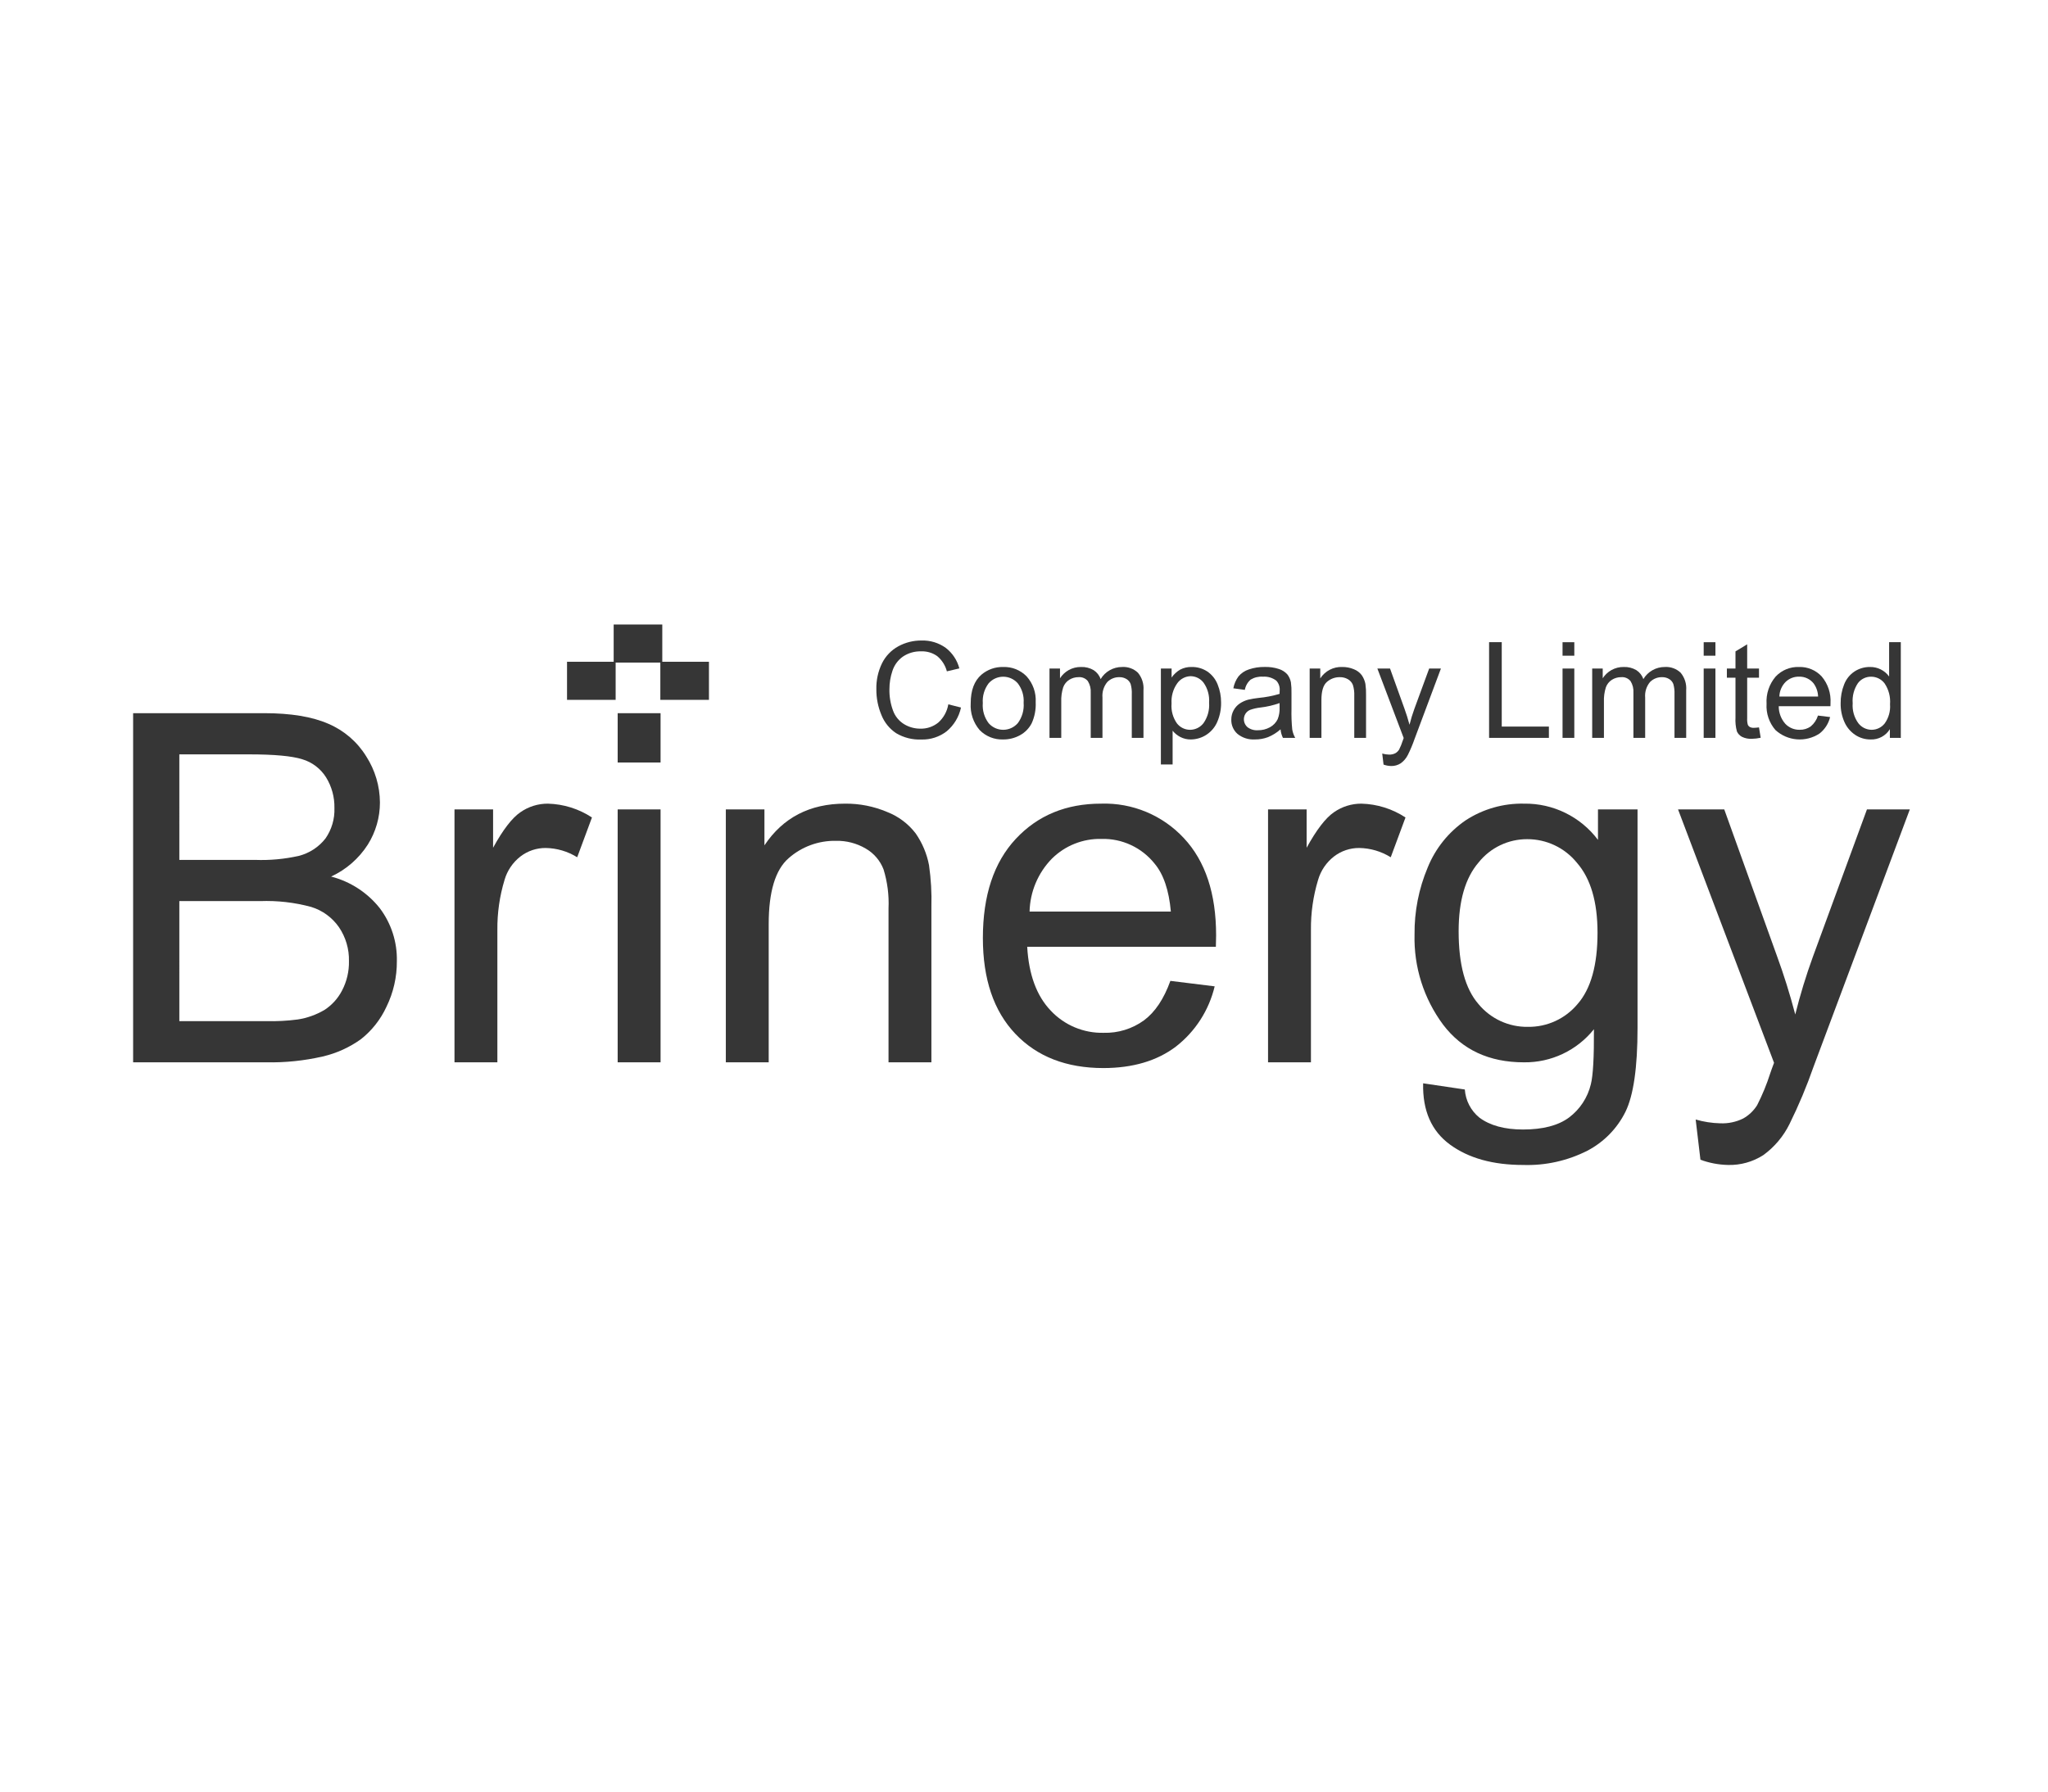
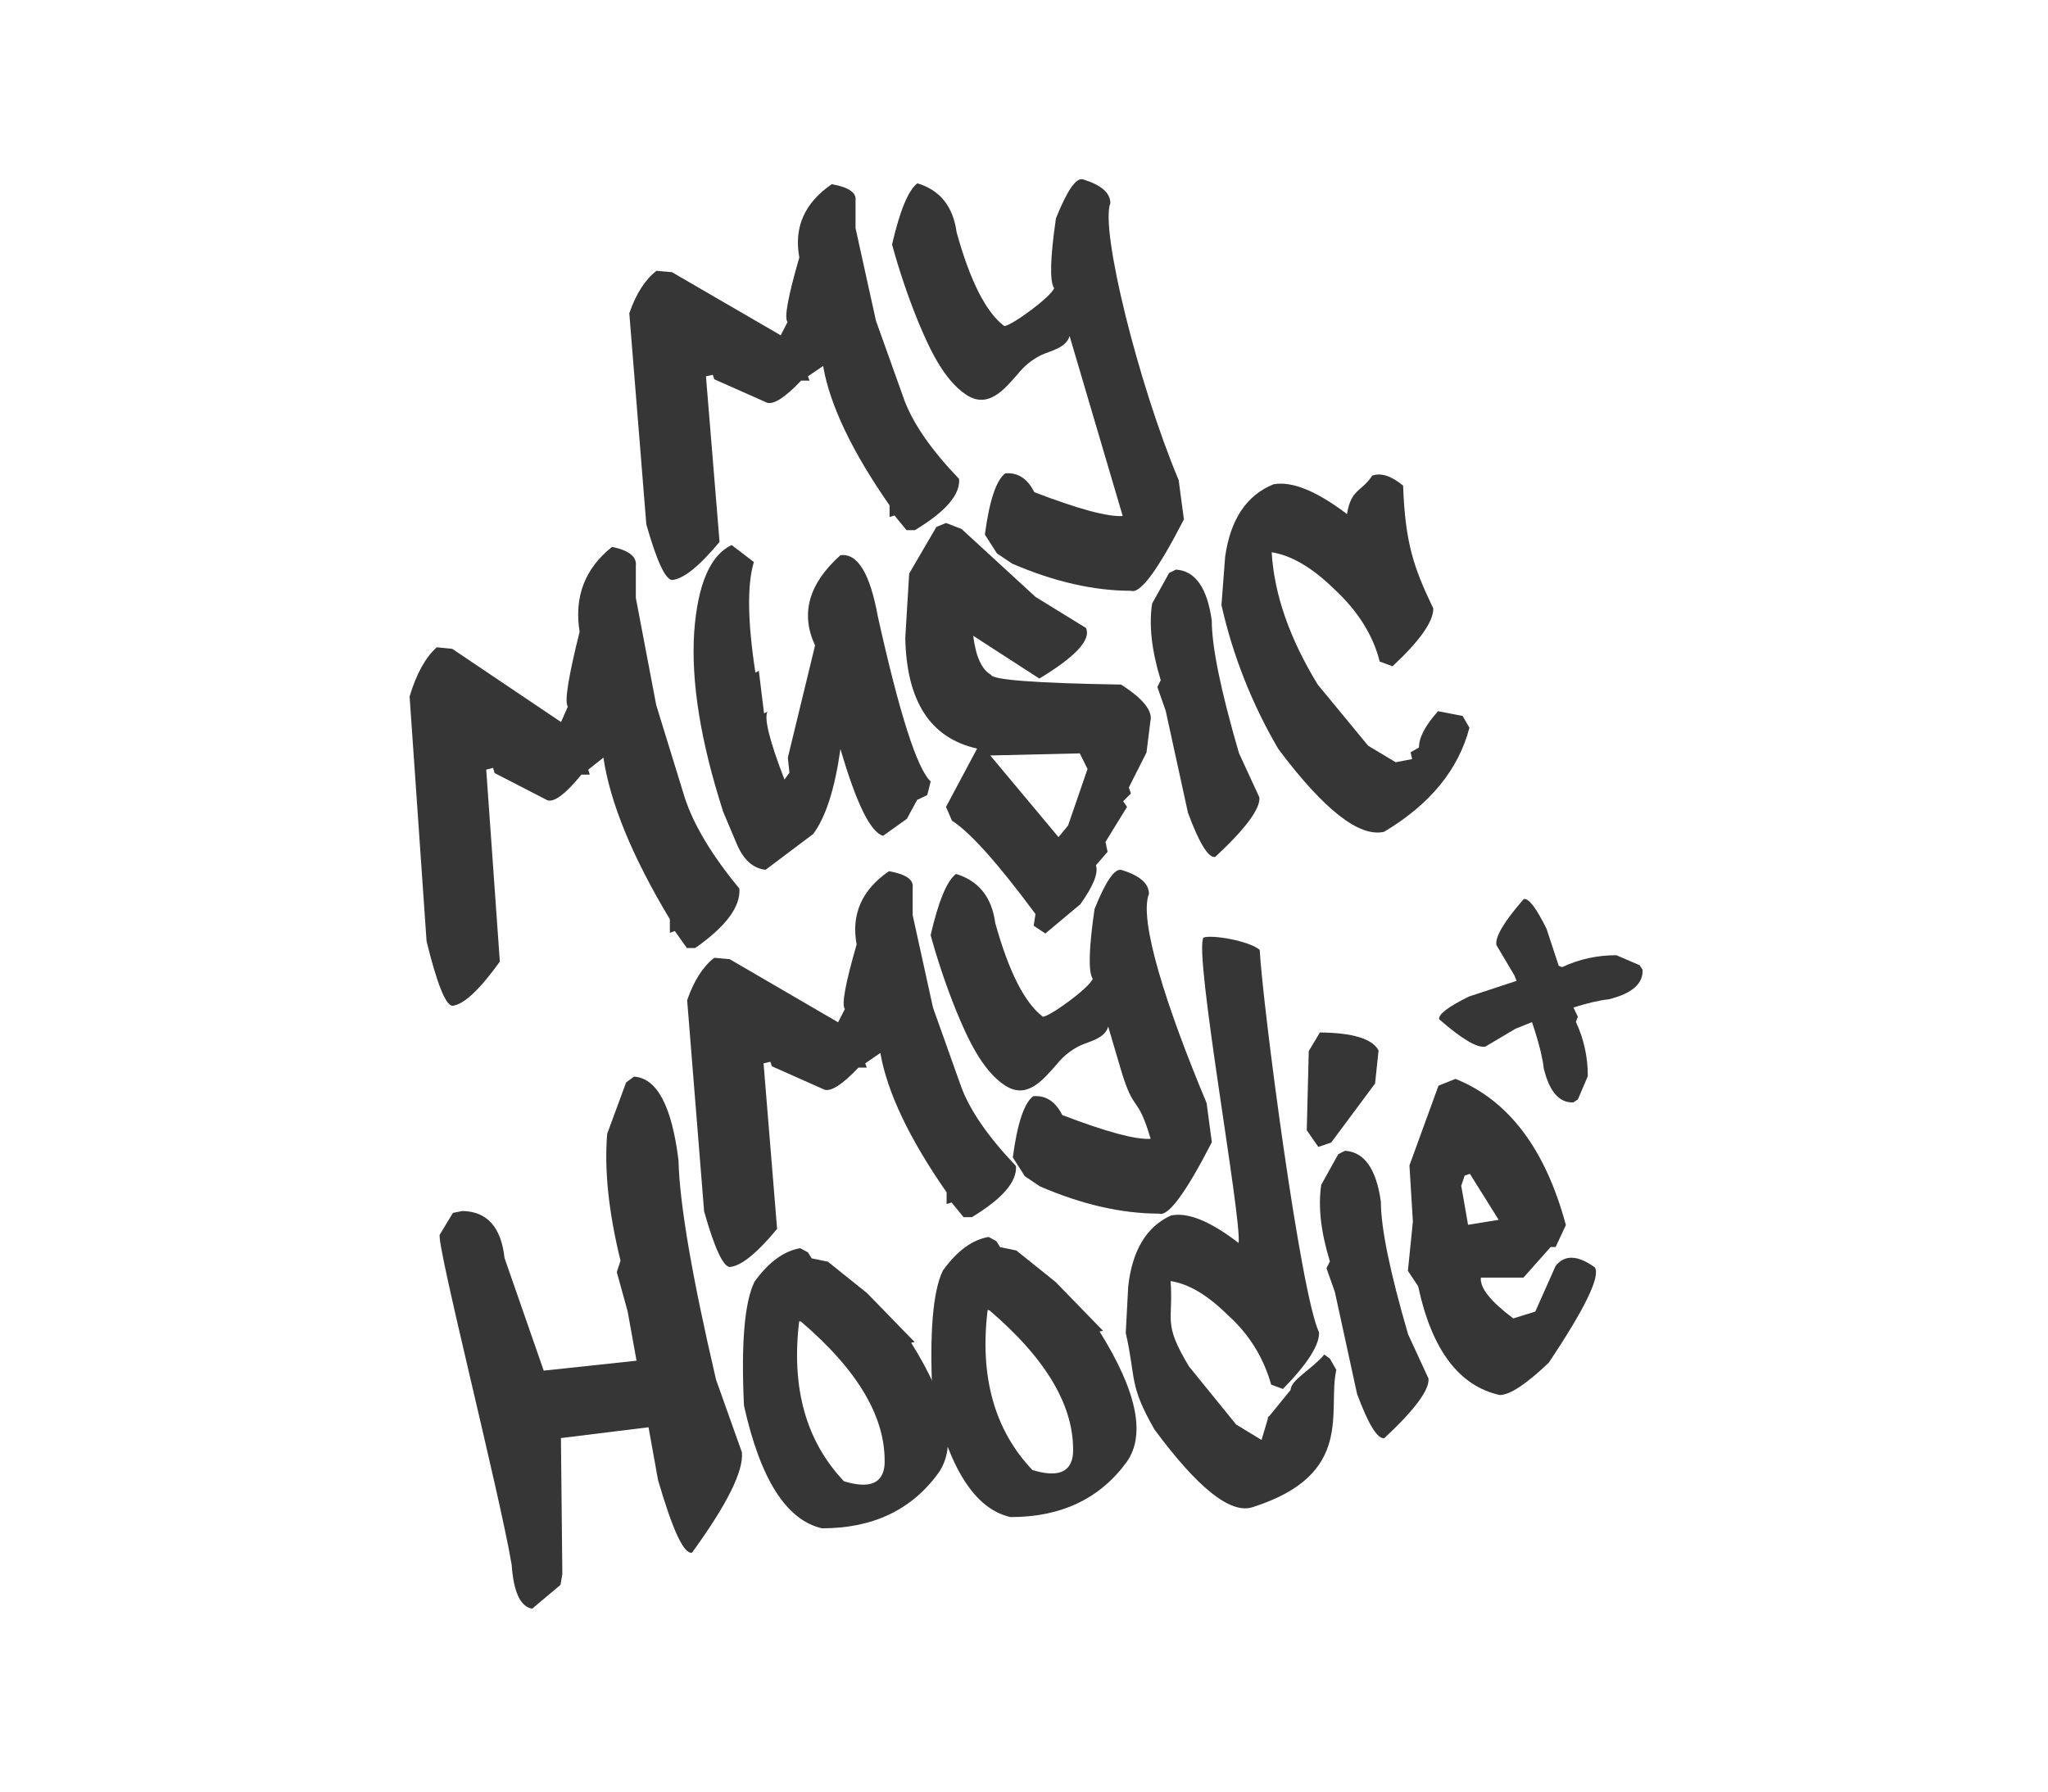
<svg xmlns="http://www.w3.org/2000/svg" width="400" height="350" viewBox="0 0 400 350">
-   <g id="logo_10" transform="translate(-728 -1184)">
-     <rect id="長方形_21" data-name="長方形 21" width="400" height="350" transform="translate(728 1184)" fill="none" />
-     <g id="グループ_169" data-name="グループ 169" transform="translate(696.702 943.298)">
-       <g id="グループ_165" data-name="グループ 165" transform="translate(142.046 362.702)">
-         <rect id="長方形_33" data-name="長方形 33" width="9.495" height="7.44" transform="translate(0 7.281)" fill="#363636" />
-         <rect id="長方形_34" data-name="長方形 34" width="9.495" height="7.44" transform="translate(9.11)" fill="#363636" />
-         <rect id="長方形_35" data-name="長方形 35" width="9.495" height="7.44" transform="translate(18.224 7.281)" fill="#363636" />
-       </g>
-       <g id="グループ_167" data-name="グループ 167" transform="translate(57.298 380.025)">
-         <g id="グループ_166" data-name="グループ 166">
-           <path id="パス_658" data-name="パス 658" d="M57.3,436.228v-68.21H82.887q7.815,0,12.542,2.072a16.09,16.09,0,0,1,7.4,6.37,16.832,16.832,0,0,1,2.675,9.006,15.452,15.452,0,0,1-2.372,8.234,16.938,16.938,0,0,1-7.165,6.237,17.83,17.83,0,0,1,9.515,6.188,16.558,16.558,0,0,1,3.327,10.329,19.922,19.922,0,0,1-2.024,8.909,17.27,17.27,0,0,1-5,6.351,20.872,20.872,0,0,1-7.468,3.376,45.305,45.305,0,0,1-11,1.137Zm9.026-39.548H81.075a33.185,33.185,0,0,0,8.606-.788,9.632,9.632,0,0,0,5.191-3.4,9.789,9.789,0,0,0,1.743-5.956,10.962,10.962,0,0,0-1.629-5.976,8.245,8.245,0,0,0-4.653-3.539q-3.025-.953-10.375-.955H66.324Zm0,31.5H83.307a39.491,39.491,0,0,0,6.142-.323A14.72,14.72,0,0,0,94.66,426a9.948,9.948,0,0,0,3.444-3.8,11.865,11.865,0,0,0,1.349-5.745,11.331,11.331,0,0,0-1.955-6.631,10.265,10.265,0,0,0-5.419-3.952,33.438,33.438,0,0,0-9.981-1.14H66.324Z" transform="translate(-57.298 -368.018)" fill="#363636" />
-           <path id="パス_659" data-name="パス 659" d="M76.561,423.976V374.564H84.1v7.491q2.884-5.259,5.328-6.931a9.28,9.28,0,0,1,5.373-1.681,16.4,16.4,0,0,1,8.609,2.7l-2.884,7.772a11.988,11.988,0,0,0-6.142-1.812,7.994,7.994,0,0,0-4.933,1.652,8.946,8.946,0,0,0-3.115,4.585,32.585,32.585,0,0,0-1.4,9.769v25.869Z" transform="translate(-13.793 -355.766)" fill="#363636" />
-           <path id="パス_660" data-name="パス 660" d="M86.342,377.653v-9.635H94.72v9.635Zm0,58.574V386.816H94.72v49.412Z" transform="translate(8.297 -368.018)" fill="#363636" />
-           <path id="パス_661" data-name="パス 661" d="M92.825,423.976V374.564h7.54v7.025q5.44-8.143,15.725-8.146a20.481,20.481,0,0,1,8.211,1.613,12.893,12.893,0,0,1,5.608,4.207,16.173,16.173,0,0,1,2.6,6.191,47.615,47.615,0,0,1,.466,8.14v30.382h-8.374V393.919a22.512,22.512,0,0,0-.978-7.651,8.007,8.007,0,0,0-3.467-4.047,10.972,10.972,0,0,0-5.839-1.515,13.571,13.571,0,0,0-9.235,3.4q-3.886,3.387-3.884,12.887v26.983Z" transform="translate(22.939 -355.766)" fill="#363636" />
-           <path id="パス_662" data-name="パス 662" d="M144.854,408.064l8.651,1.069a21.106,21.106,0,0,1-7.582,11.776q-5.538,4.179-14.145,4.187-10.841,0-17.192-6.677t-6.354-18.73q0-12.469,6.422-19.359t16.657-6.889a21.128,21.128,0,0,1,16.195,6.755q6.281,6.74,6.279,18.977c0,.5-.013,1.242-.046,2.232H116.89q.459,8.143,4.6,12.477a13.725,13.725,0,0,0,10.329,4.327,12.806,12.806,0,0,0,7.866-2.424Q142.945,413.368,144.854,408.064Zm-27.5-13.542h27.593q-.557-6.232-3.164-9.349a12.839,12.839,0,0,0-10.375-4.842,13.312,13.312,0,0,0-9.7,3.861A15.3,15.3,0,0,0,117.353,394.522Z" transform="translate(57.736 -355.766)" fill="#363636" />
-           <path id="パス_663" data-name="パス 663" d="M125.325,423.976V374.564h7.537v7.491q2.889-5.259,5.328-6.931a9.28,9.28,0,0,1,5.373-1.681,16.4,16.4,0,0,1,8.609,2.7l-2.884,7.772a11.989,11.989,0,0,0-6.142-1.812,8,8,0,0,0-4.933,1.652,8.946,8.946,0,0,0-3.115,4.585,32.585,32.585,0,0,0-1.395,9.769v25.869Z" transform="translate(96.34 -355.766)" fill="#363636" />
-           <path id="パス_664" data-name="パス 664" d="M135.782,428.075l8.143,1.209a7.748,7.748,0,0,0,2.838,5.487q3.118,2.326,8.514,2.33,5.816,0,8.98-2.33a11.443,11.443,0,0,0,4.282-6.511q.65-2.561.6-10.75a17.211,17.211,0,0,1-13.679,6.465q-10.186,0-15.774-7.351a28.316,28.316,0,0,1-5.582-17.635,32.827,32.827,0,0,1,2.561-13.053,20.466,20.466,0,0,1,7.42-9.235,20.05,20.05,0,0,1,11.424-3.259,17.721,17.721,0,0,1,14.422,7.077v-5.956h7.726v42.712q0,11.54-2.353,16.354a17.185,17.185,0,0,1-7.442,7.612,25.846,25.846,0,0,1-12.539,2.786q-8.842,0-14.285-3.975T135.782,428.075Zm6.934-29.688q0,9.727,3.861,14.191a12.261,12.261,0,0,0,9.678,4.467,12.386,12.386,0,0,0,9.678-4.441q3.91-4.448,3.91-13.936,0-9.072-4.028-13.679a12.439,12.439,0,0,0-9.7-4.608,12.077,12.077,0,0,0-9.492,4.539Q142.713,389.455,142.716,398.387Z" transform="translate(116.174 -355.766)" fill="#363636" />
-           <path id="パス_665" data-name="パス 665" d="M154.276,442.228l-.932-7.859a18.711,18.711,0,0,0,4.793.743,9.218,9.218,0,0,0,4.467-.929,7.591,7.591,0,0,0,2.744-2.61,41.041,41.041,0,0,0,2.561-6.23c.153-.469.4-1.15.743-2.05L149.9,373.787h9.026L169.213,402.4q2,5.445,3.581,11.45a113,113,0,0,1,3.441-11.265l10.564-28.8h8.374l-18.8,50.252a98.141,98.141,0,0,1-4.7,11.212,16.53,16.53,0,0,1-5.116,6.074,12.124,12.124,0,0,1-6.888,1.926A16.62,16.62,0,0,1,154.276,442.228Z" transform="translate(151.842 -354.989)" fill="#363636" />
-         </g>
-       </g>
-       <g id="グループ_168" data-name="グループ 168" transform="translate(202.464 365.834)">
-         <path id="パス_666" data-name="パス 666" d="M115.9,376.127l2.476.626a8.32,8.32,0,0,1-2.8,4.647,7.7,7.7,0,0,1-4.946,1.6,8.865,8.865,0,0,1-4.914-1.232,7.652,7.652,0,0,1-2.884-3.565,12.733,12.733,0,0,1-.987-5.012,11.013,11.013,0,0,1,1.114-5.1,7.644,7.644,0,0,1,3.177-3.3,9.27,9.27,0,0,1,4.533-1.131,7.683,7.683,0,0,1,4.722,1.43,7.444,7.444,0,0,1,2.665,4.018l-2.437.573a5.793,5.793,0,0,0-1.887-2.972,5.023,5.023,0,0,0-3.112-.932,6.054,6.054,0,0,0-3.6,1.033,5.478,5.478,0,0,0-2.033,2.773,11.112,11.112,0,0,0-.59,3.594,11.4,11.4,0,0,0,.7,4.161,5.168,5.168,0,0,0,2.16,2.662,6.065,6.065,0,0,0,3.177.88,5.32,5.32,0,0,0,3.519-1.2A6.12,6.12,0,0,0,115.9,376.127Z" transform="translate(-101.848 -363.663)" fill="#363636" />
-         <path id="パス_667" data-name="パス 667" d="M107.5,372.33q0-3.768,2.092-5.575a6.3,6.3,0,0,1,4.262-1.505,6.086,6.086,0,0,1,4.565,1.831,6.969,6.969,0,0,1,1.773,5.054,8.951,8.951,0,0,1-.785,4.115,5.555,5.555,0,0,1-2.281,2.33,6.678,6.678,0,0,1-3.271.828,6.1,6.1,0,0,1-4.6-1.825A7.3,7.3,0,0,1,107.5,372.33Zm2.359,0A5.746,5.746,0,0,0,111,376.224a3.773,3.773,0,0,0,5.7-.007,5.889,5.889,0,0,0,1.137-3.969,5.592,5.592,0,0,0-1.144-3.806,3.781,3.781,0,0,0-5.693,0A5.725,5.725,0,0,0,109.863,372.33Z" transform="translate(-89.074 -360.081)" fill="#363636" />
-         <path id="パス_668" data-name="パス 668" d="M112.225,379.1V365.555h2.053v1.9a4.84,4.84,0,0,1,1.694-1.6,4.776,4.776,0,0,1,2.411-.606,4.486,4.486,0,0,1,2.47.622,3.35,3.35,0,0,1,1.359,1.75,4.856,4.856,0,0,1,4.184-2.372,4.117,4.117,0,0,1,3.1,1.118,4.752,4.752,0,0,1,1.085,3.434v9.3H128.3v-8.534a6.259,6.259,0,0,0-.225-1.984,1.908,1.908,0,0,0-.808-.974,2.522,2.522,0,0,0-1.378-.371,3.212,3.212,0,0,0-2.372.951,4.194,4.194,0,0,0-.945,3.043V379.1h-2.294v-8.8a3.851,3.851,0,0,0-.564-2.294,2.116,2.116,0,0,0-1.835-.769,3.349,3.349,0,0,0-1.792.511,2.9,2.9,0,0,0-1.193,1.492,8.373,8.373,0,0,0-.371,2.832V379.1Z" transform="translate(-78.412 -360.081)" fill="#363636" />
-         <path id="パス_669" data-name="パス 669" d="M118.9,384.292V365.555h2.092v1.76a5.159,5.159,0,0,1,1.672-1.551,4.6,4.6,0,0,1,2.255-.515,5.376,5.376,0,0,1,3.063.89,5.493,5.493,0,0,1,2,2.522,9.214,9.214,0,0,1,.675,3.565,9.048,9.048,0,0,1-.746,3.744,5.668,5.668,0,0,1-5.158,3.438,4.341,4.341,0,0,1-2.063-.485,4.712,4.712,0,0,1-1.5-1.225v6.6Zm2.079-11.887a5.891,5.891,0,0,0,1.059,3.865,3.248,3.248,0,0,0,2.564,1.251,3.318,3.318,0,0,0,2.62-1.3,6.137,6.137,0,0,0,1.092-4.011,5.983,5.983,0,0,0-1.066-3.878,3.21,3.21,0,0,0-2.545-1.287,3.3,3.3,0,0,0-2.594,1.372A6.128,6.128,0,0,0,120.982,372.4Z" transform="translate(-63.33 -360.081)" fill="#363636" />
-         <path id="パス_670" data-name="パス 670" d="M132.739,377.429a8.6,8.6,0,0,1-2.454,1.531,7.14,7.14,0,0,1-2.535.446,4.921,4.921,0,0,1-3.428-1.091,3.59,3.59,0,0,1-1.2-2.786,3.7,3.7,0,0,1,.453-1.818,3.766,3.766,0,0,1,1.183-1.32,5.683,5.683,0,0,1,1.655-.753,17.309,17.309,0,0,1,2.04-.345,21.021,21.021,0,0,0,4.1-.792c.007-.313.013-.512.013-.6a2.536,2.536,0,0,0-.652-1.978,3.849,3.849,0,0,0-2.617-.779,4.086,4.086,0,0,0-2.392.567,3.473,3.473,0,0,0-1.14,2.01l-2.245-.306a5.619,5.619,0,0,1,1.007-2.33,4.406,4.406,0,0,1,2.03-1.362,9.029,9.029,0,0,1,3.073-.479,8.178,8.178,0,0,1,2.819.407,3.764,3.764,0,0,1,1.6,1.026,3.633,3.633,0,0,1,.714,1.564,13.134,13.134,0,0,1,.114,2.115v3.063a32.527,32.527,0,0,0,.147,4.05,5.066,5.066,0,0,0,.58,1.626h-2.4A4.878,4.878,0,0,1,132.739,377.429Zm-.189-5.129a16.918,16.918,0,0,1-3.751.87,8.968,8.968,0,0,0-2,.456,2.006,2.006,0,0,0-.906.749,2.039,2.039,0,0,0,.375,2.62,3.006,3.006,0,0,0,2.037.613,4.758,4.758,0,0,0,2.359-.58,3.584,3.584,0,0,0,1.518-1.587,5.537,5.537,0,0,0,.371-2.3Z" transform="translate(-53.799 -360.081)" fill="#363636" />
-         <path id="パス_671" data-name="パス 671" d="M127.82,379.1V365.555h2.069v1.926a4.871,4.871,0,0,1,4.311-2.232,5.676,5.676,0,0,1,2.252.44,3.529,3.529,0,0,1,1.535,1.154,4.491,4.491,0,0,1,.717,1.7,13.168,13.168,0,0,1,.127,2.229V379.1h-2.3v-8.237a6.206,6.206,0,0,0-.267-2.1,2.229,2.229,0,0,0-.951-1.111,3.047,3.047,0,0,0-1.6-.414,3.716,3.716,0,0,0-2.532.935q-1.066.929-1.066,3.529v7.4Z" transform="translate(-43.191 -360.081)" fill="#363636" />
-         <path id="パス_672" data-name="パス 672" d="M133.079,384.105l-.257-2.157a5.1,5.1,0,0,0,1.316.205,2.523,2.523,0,0,0,1.222-.254,2.076,2.076,0,0,0,.753-.714,11.4,11.4,0,0,0,.7-1.711c.042-.127.111-.316.2-.56l-5.139-13.572h2.473l2.819,7.843q.547,1.5.984,3.138a30.456,30.456,0,0,1,.942-3.086l2.9-7.9h2.294l-5.152,13.774a26.46,26.46,0,0,1-1.29,3.076,4.506,4.506,0,0,1-1.4,1.662,3.3,3.3,0,0,1-1.887.534A4.638,4.638,0,0,1,133.079,384.105Z" transform="translate(-34.021 -359.869)" fill="#363636" />
-         <path id="パス_673" data-name="パス 673" d="M138.574,382.459v-18.7h2.473v16.491h9.208v2.206Z" transform="translate(-18.903 -363.439)" fill="#363636" />
-         <path id="パス_674" data-name="パス 674" d="M142.977,366.4v-2.636h2.3V366.4Zm0,16.061V368.914h2.3v13.546Z" transform="translate(-8.959 -363.439)" fill="#363636" />
-         <path id="パス_675" data-name="パス 675" d="M144.754,379.1V365.555h2.056v1.9a4.841,4.841,0,0,1,1.694-1.6,4.776,4.776,0,0,1,2.411-.606,4.486,4.486,0,0,1,2.47.622,3.35,3.35,0,0,1,1.359,1.75,4.852,4.852,0,0,1,4.184-2.372,4.117,4.117,0,0,1,3.1,1.118,4.766,4.766,0,0,1,1.085,3.434v9.3h-2.284v-8.534a6.26,6.26,0,0,0-.225-1.984,1.908,1.908,0,0,0-.808-.974,2.522,2.522,0,0,0-1.378-.371,3.212,3.212,0,0,0-2.372.951,4.194,4.194,0,0,0-.945,3.043V379.1h-2.294v-8.8a3.851,3.851,0,0,0-.564-2.294,2.12,2.12,0,0,0-1.835-.769,3.368,3.368,0,0,0-1.8.511,2.894,2.894,0,0,0-1.189,1.492,8.373,8.373,0,0,0-.371,2.832V379.1Z" transform="translate(-4.945 -360.081)" fill="#363636" />
-         <path id="パス_676" data-name="パス 676" d="M151.437,366.4v-2.636h2.294V366.4Zm0,16.061V368.914h2.294v13.546Z" transform="translate(10.148 -363.439)" fill="#363636" />
-         <path id="パス_677" data-name="パス 677" d="M159.1,380.115l.332,2.027a8.44,8.44,0,0,1-1.733.205,3.922,3.922,0,0,1-1.939-.394,2.231,2.231,0,0,1-.971-1.043,8.267,8.267,0,0,1-.28-2.711v-7.791h-1.681v-1.786h1.681v-3.356l2.284-1.375v4.731H159.1v1.786h-2.307v7.918a3.994,3.994,0,0,0,.12,1.264.949.949,0,0,0,.4.45,1.544,1.544,0,0,0,.782.163A7.528,7.528,0,0,0,159.1,380.115Z" transform="translate(13.287 -363.148)" fill="#363636" />
-         <path id="パス_678" data-name="パス 678" d="M165.245,374.738l2.372.293a5.781,5.781,0,0,1-2.079,3.226,7.035,7.035,0,0,1-8.589-.681,7.134,7.134,0,0,1-1.743-5.132,7.479,7.479,0,0,1,1.763-5.308,5.952,5.952,0,0,1,4.565-1.887,5.79,5.79,0,0,1,4.438,1.848,7.363,7.363,0,0,1,1.724,5.2c0,.137-.007.342-.013.616h-10.1a5.175,5.175,0,0,0,1.264,3.415,3.745,3.745,0,0,0,2.832,1.189,3.557,3.557,0,0,0,2.157-.661A4.427,4.427,0,0,0,165.245,374.738Zm-7.537-3.711h7.563a4.6,4.6,0,0,0-.87-2.564,3.517,3.517,0,0,0-2.841-1.326,3.662,3.662,0,0,0-2.662,1.059A4.188,4.188,0,0,0,157.709,371.026Z" transform="translate(18.66 -360.081)" fill="#363636" />
-         <path id="パス_679" data-name="パス 679" d="M169.264,382.459v-1.707a4.22,4.22,0,0,1-3.79,2.014,5.307,5.307,0,0,1-2.978-.893,5.873,5.873,0,0,1-2.1-2.493,8.644,8.644,0,0,1-.746-3.679,9.6,9.6,0,0,1,.678-3.682,5.314,5.314,0,0,1,2.027-2.532,5.42,5.42,0,0,1,3.024-.88,4.516,4.516,0,0,1,3.738,1.861v-6.706h2.281v18.7ZM162,375.7a5.868,5.868,0,0,0,1.1,3.887,3.3,3.3,0,0,0,2.587,1.29,3.251,3.251,0,0,0,2.561-1.232,5.681,5.681,0,0,0,1.049-3.757,6.384,6.384,0,0,0-1.069-4.083,3.3,3.3,0,0,0-2.643-1.3,3.175,3.175,0,0,0-2.555,1.251A6.154,6.154,0,0,0,162,375.7Z" transform="translate(28.686 -363.439)" fill="#363636" />
+   <g id="logo_9" transform="translate(-698 -1184)">
+     <rect id="長方形_21" data-name="長方形 21" width="400" height="350" transform="translate(698 1184)" fill="none" />
+     <g id="グループ_163" data-name="グループ 163" transform="translate(764.07 1209.227)">
+       <path id="パス_640" data-name="パス 640" d="M111.117,55.944q.168,4.1-6.63,5.765-5.5.572-18.187,5.74l-5.9,3.5q-2.368.462-9-5.327-.373-1.412,5.8-4.459l13.977-4.6,3.213-1.519,1,.378A24.515,24.515,0,0,1,106.006,53.1l4.529,1.943Z" transform="translate(143.635 108.288)" fill="#363636" />
+       <path id="パス_641" data-name="パス 641" d="M89.605,89.687q-4.1.163-5.761-6.626-.572-5.5-5.74-18.194l-3.5-5.9q-.473-2.357,5.324-9,1.407-.373,4.459,5.8l4.6,13.977L90.5,72.959l-.378,1a24.476,24.476,0,0,1,2.321,10.616l-1.936,4.536Z" transform="translate(151.601 100.448)" fill="#363636" />
+       <g id="グループ_154" data-name="グループ 154" transform="translate(13.93 9.773)">
+         <path id="パス_642" data-name="パス 642" d="M43.715,69.438l1.509.819.728,1.169,3.168.651,7.676,6.16,9.269,9.538-.683.129q10.926,17.5,5.306,25.482-7.87,10.8-22.724,10.774-10.438-2.389-15.233-23.973Q31.859,82,34.782,75.994,38.919,70.25,43.715,69.438Zm-.2,14.26q-2.373,19.552,8.74,31.268,7.461,2.289,7.935-3.206.53-13.6-16.336-27.992Z" transform="translate(32.577 139.405)" fill="#363636" />
+         <path id="パス_643" data-name="パス 643" d="M54.232,68.811l1.505.819.728,1.166,3.171.655,7.673,6.157,9.269,9.538-.683.129q10.926,17.5,5.306,25.485-7.87,10.795-22.724,10.774Q48.04,121.145,43.245,99.561q-.872-18.2,2.051-24.194Q49.433,69.618,54.232,68.811Zm-.2,14.26q-2.373,19.552,8.74,31.268,7.461,2.284,7.939-3.206.52-13.6-16.339-28Z" transform="translate(58.865 137.838)" fill="#363636" />
+         <path id="パス_644" data-name="パス 644" d="M78.931,59.988q15.578,6.285,21.558,28.559l-2,4.288h-.97l-5.313,5.978H83.887q-.31,3.014,6.332,7.967l4.295-1.327,3.98-8.94q2.657-3.318,7.666.308,1.633,2.657-8.992,18.593-6.637,6.332-9.6,6.336-11.95-2.657-15.933-21.25l-2-3.017.973-9.6-.669-10.984,5.67-15.58Zm1.124,20.893,1.33,7.613,5.975-.97-5.618-8.992-1.022.357Z" transform="translate(125.345 115.778)" fill="#363636" />
+         <path id="パス_645" data-name="パス 645" d="M31.5,26.972l3.014.263,21.25,12.338,1.33-2.6q-1.024-1.15,2.3-12.6-1.633-8.857,6.335-14.32,4.956.882,4.648,3.171v5.418L74.36,36.71l5.621,15.727q2.651,6.878,10.623,15.2.362,4.584-8.632,10H80.338l-2.352-2.867-.966.308V72.794Q66.031,57.022,64.041,45.565L61.08,47.588l.308.84H59.75q-4.647,4.888-6.64,4.319L42.791,48.166l-.3-.882-1.33.3,2.657,32.349q-5.975,7.177-9.3,7.445-2-.263-5.005-10.882L26.189,35.253Q28.184,29.53,31.5,26.972Z" transform="translate(16.721 -9.068)" fill="#363636" />
+         <path id="パス_646" data-name="パス 646" d="M19.243,49.911l3.014.3,21.25,14.306,1.327-3.014q-1.024-1.328,2.3-14.61Q45.5,36.628,53.469,30.3q4.951,1.019,4.648,3.679v6.283L62.1,61.2l5.618,18.236q2.657,7.975,10.627,17.624.357,5.313-8.632,11.6H68.079l-2.352-3.325-.966.361v-2.657Q53.772,84.751,51.782,71.47l-2.961,2.349.3.97H47.491q-4.647,5.67-6.64,5.009L30.532,74.483l-.308-1.022-1.327.357,2.657,37.5q-5.975,8.327-9.3,8.635-2-.31-5.009-12.618L13.93,59.516Q15.925,52.874,19.243,49.911Z" transform="translate(-13.93 41.54)" fill="#363636" />
+         <path id="パス_647" data-name="パス 647" d="M45.8,10.582q6.642,2,7.666,9.6,3.98,14.3,9.3,18.289c1.327,0,9.083-5.632,9.734-7.4q-1.334-2,.357-13.637,3.318-8.28,5.31-7.613,5.319,1.633,5.317,4.648c-2.013,5.072,5.38,35.069,13.347,54.111l1.022,7.659Q90.187,91.156,87.534,90.188q-10.931,0-23.245-5.313l-2.958-1.992L58.979,79.2q1.328-9.96,3.983-11.953,3.681-.31,5.674,3.679Q81.552,75.881,85.9,75.578q-3.964-13.425-7.925-26.854-1.229-4.164-2.457-8.331c-.588,2.331-3.745,2.919-5.551,3.752A13.474,13.474,0,0,0,65.4,47.852c-2.632,2.979-5.74,6.836-10.007,4.074-4.564-2.954-7.463-9.573-9.458-14.358a133.413,133.413,0,0,1-5.086-15.034Q43.151,12.575,45.8,10.582Z" transform="translate(53.38 -9.773)" fill="#363636" />
+         <path id="パス_648" data-name="パス 648" d="M34.716,65.314l3,.266L58.9,77.918l1.323-2.6q-1.019-1.145,2.293-12.6-1.633-8.857,6.314-14.32,4.941.882,4.634,3.171V56.99l3.973,18.061,5.6,15.73q2.651,6.878,10.6,15.2.357,4.584-8.607,10H83.4l-2.342-2.867-.966.312v-2.293Q69.138,95.364,67.153,83.907L64.2,85.934l.3.837H62.876q-4.636,4.888-6.619,4.319L45.966,86.508l-.3-.882-1.327.308,2.646,32.342q-5.954,7.188-9.265,7.449-1.99-.257-4.991-10.879L29.417,73.6Q31.407,67.871,34.716,65.314Z" transform="translate(24.792 86.797)" fill="#363636" />
+         <path id="パス_649" data-name="パス 649" d="M47.958,49.128q6.642,2,7.666,9.6,3.985,14.3,9.3,18.289c1.327,0,9.087-5.632,9.734-7.4q-1.334-2,.357-13.641,3.324-8.275,5.31-7.61Q85.64,50,85.638,53.016C83.629,58.088,88.932,74.841,96.9,93.882l1.022,7.659q-7.666,14.916-10.319,13.945-10.931,0-23.245-5.313L61.4,108.184l-2.352-3.679q1.328-9.965,3.987-11.957,3.675-.3,5.67,3.679,12.921,4.951,17.267,4.648c-2.643-8.95-3.2-4.655-5.838-13.606Q78.9,83.1,77.675,78.939c-.588,2.331-3.749,2.916-5.551,3.752A13.452,13.452,0,0,0,67.556,86.4c-2.632,2.979-5.74,6.833-10,4.071-4.568-2.951-7.466-9.57-9.461-14.355A134.125,134.125,0,0,1,43,61.081Q45.3,51.116,47.958,49.128Z" transform="translate(58.765 86.602)" fill="#363636" />
+         <path id="パス_650" data-name="パス 650" d="M37.2,30.192l4.347,3.322q-2,6.636.3,21.611l.669-.361,1.022,8.327.662-.361q-1.024,2,3.322,13.284l.97-1.33-.308-2.958,5.317-21.919q-4.347-9.3,4.953-17.62,5.009-.667,7.305,11.953Q72.1,72.692,76.082,76.375l-.665,2.657L73.425,80,71.434,83.68,66.785,87Q63.1,85.979,58.458,70.036q-1.638,11.651-5.313,16.6l-9.3,7q-3.628-.357-5.621-5.005l-2.653-6.283q-6.642-20.587-5.674-35.2Q30.929,33.206,37.2,30.192Z" transform="translate(25.692 41.28)" fill="#363636" />
+         <path id="パス_651" data-name="パス 651" d="M49.538,28.963l3.042,1.169L67.015,43.4l9.874,6.076q1.517,3.455-9.115,9.878L54.855,51q.761,6.085,3.451,7.6.352,1.517,25.422,1.929,6.495,4.153,5.73,7.186L88.7,73.794,85.251,80.63l.406,1.169-1.516,1.523.756,1.11L80.69,91.268,81.1,93.2l-2.275,2.632q.761,2.279-3.038,7.6l-6.84,5.726-2.282-1.519.354-2.279Q56.026,90.508,50.707,87.12l-1.169-2.688,6.08-11.4q-13.677-3.04-14.029-21.625l.76-12.566,5.32-9.115Zm8.649,45.416L71.516,90.333l1.869-2.279,3.8-11.043-1.516-3.042Z" transform="translate(55.225 38.207)" fill="#363636" />
+         <path id="パス_652" data-name="パス 652" d="M60.2,31.564q5.67.357,7,9.962,0,7.666,5.313,25.9l3.983,8.635q.31,3.324-8.632,11.645-2,.31-5.313-8.632L58.2,59.15,56.57,54.5l.662-1.327q-2.657-8.637-1.684-14.967l3.318-5.978Z" transform="translate(89.475 44.71)" fill="#363636" />
+         <path id="パス_653" data-name="パス 653" d="M69.632,64q5.67.357,7,9.962,0,7.66,5.317,25.895l3.983,8.635q.3,3.324-8.632,11.649-2,.31-5.317-8.635l-4.34-19.92-1.635-4.648.665-1.327q-2.657-8.637-1.687-14.971l3.322-5.975Z" transform="translate(113.072 125.814)" fill="#363636" />
+         <path id="パス_654" data-name="パス 654" d="M69.392,28.166q5.413-.971,14.358,5.824c.816-4.97,2.786-4.274,4.932-7.512q2.552-.914,6.027,1.943c.41,11.2,2.051,16.007,5.9,24.008q0,3.885-7.97,11.292l-2.5-.921q-1.943-7.765-8.989-14.253-6.337-6.18-12.107-7.1.709,12.26,8.989,25.849l9.857,11.953,5.369,3.217,3.217-.613-.308-1.33,1.635-.921q0-2.956,3.731-7.1l4.8.921,1.33,2.3Q104.439,88.034,91,96.057q-7.256,1.685-20.638-16.143A98.071,98.071,0,0,1,59.231,51.768l.714-9.4Q61.478,31.388,69.392,28.166Z" transform="translate(99.335 31.44)" fill="#363636" />
+         <path id="パス_655" data-name="パス 655" d="M62.726,106.507q4.92-1.029,13.206,5.369c.651-4.809-8.768-56.5-6.871-59.655,1.544-.62,8.845.588,10.991,2.384.585,10.8,7.942,67.107,11.6,74.759q.074,3.744-7.064,11.029l-2.3-.844a28.223,28.223,0,0,0-8.464-13.588q-5.9-5.849-11.176-6.64c.581,7.879-1.607,8.026,3.591,16.668l9.216,11.355,4.956,3.01,1.414-4.736-.361.637,4.631-5.674c-.038-1.9,4.361-4.207,6.577-6.913l1.089.8,1.257,2.195c-1.81,7.953,3.763,20.452-16.406,26.84-4.337,1.369-10.77-3.906-19.129-15.212-5.047-8.842-3.525-9.717-5.593-18.842l.48-9.08Q55.562,109.75,62.726,106.507Z" transform="translate(85.983 95.949)" fill="#363636" />
+         <path id="パス_656" data-name="パス 656" d="M66.553,57.4q9.671.1,11.463,3.518l-.683,6.454L68.762,78.9l-2.513.861L63.991,76.5l.392-15.468Z" transform="translate(111.236 109.3)" fill="#363636" />
+         <path id="パス_657" data-name="パス 657" d="M69.59,119.051Q62.565,88.919,62.26,76.2,60.3,60.293,53.572,59.862L52.029,61,48.336,71.024q-.893,10.543,2.6,24.8l-.728,2.223,2.118,7.669,1.74,9.643L35.938,117.3l-7.655-22q-.987-9.046-8.219-9.188l-1.859.371-2.573,4.256c-.693,1.876,11.666,50.327,14.043,64.471q.551,7.986,4,8.6l5.541-4.659.357-2.1L39.3,130.473l17.106-2.111,1.859,10.315q4.295,14.748,6.637,14.18,10.249-14.082,9.748-19.587Z" transform="translate(-9.742 115.463)" fill="#363636" />
      </g>
    </g>
  </g>
</svg>
